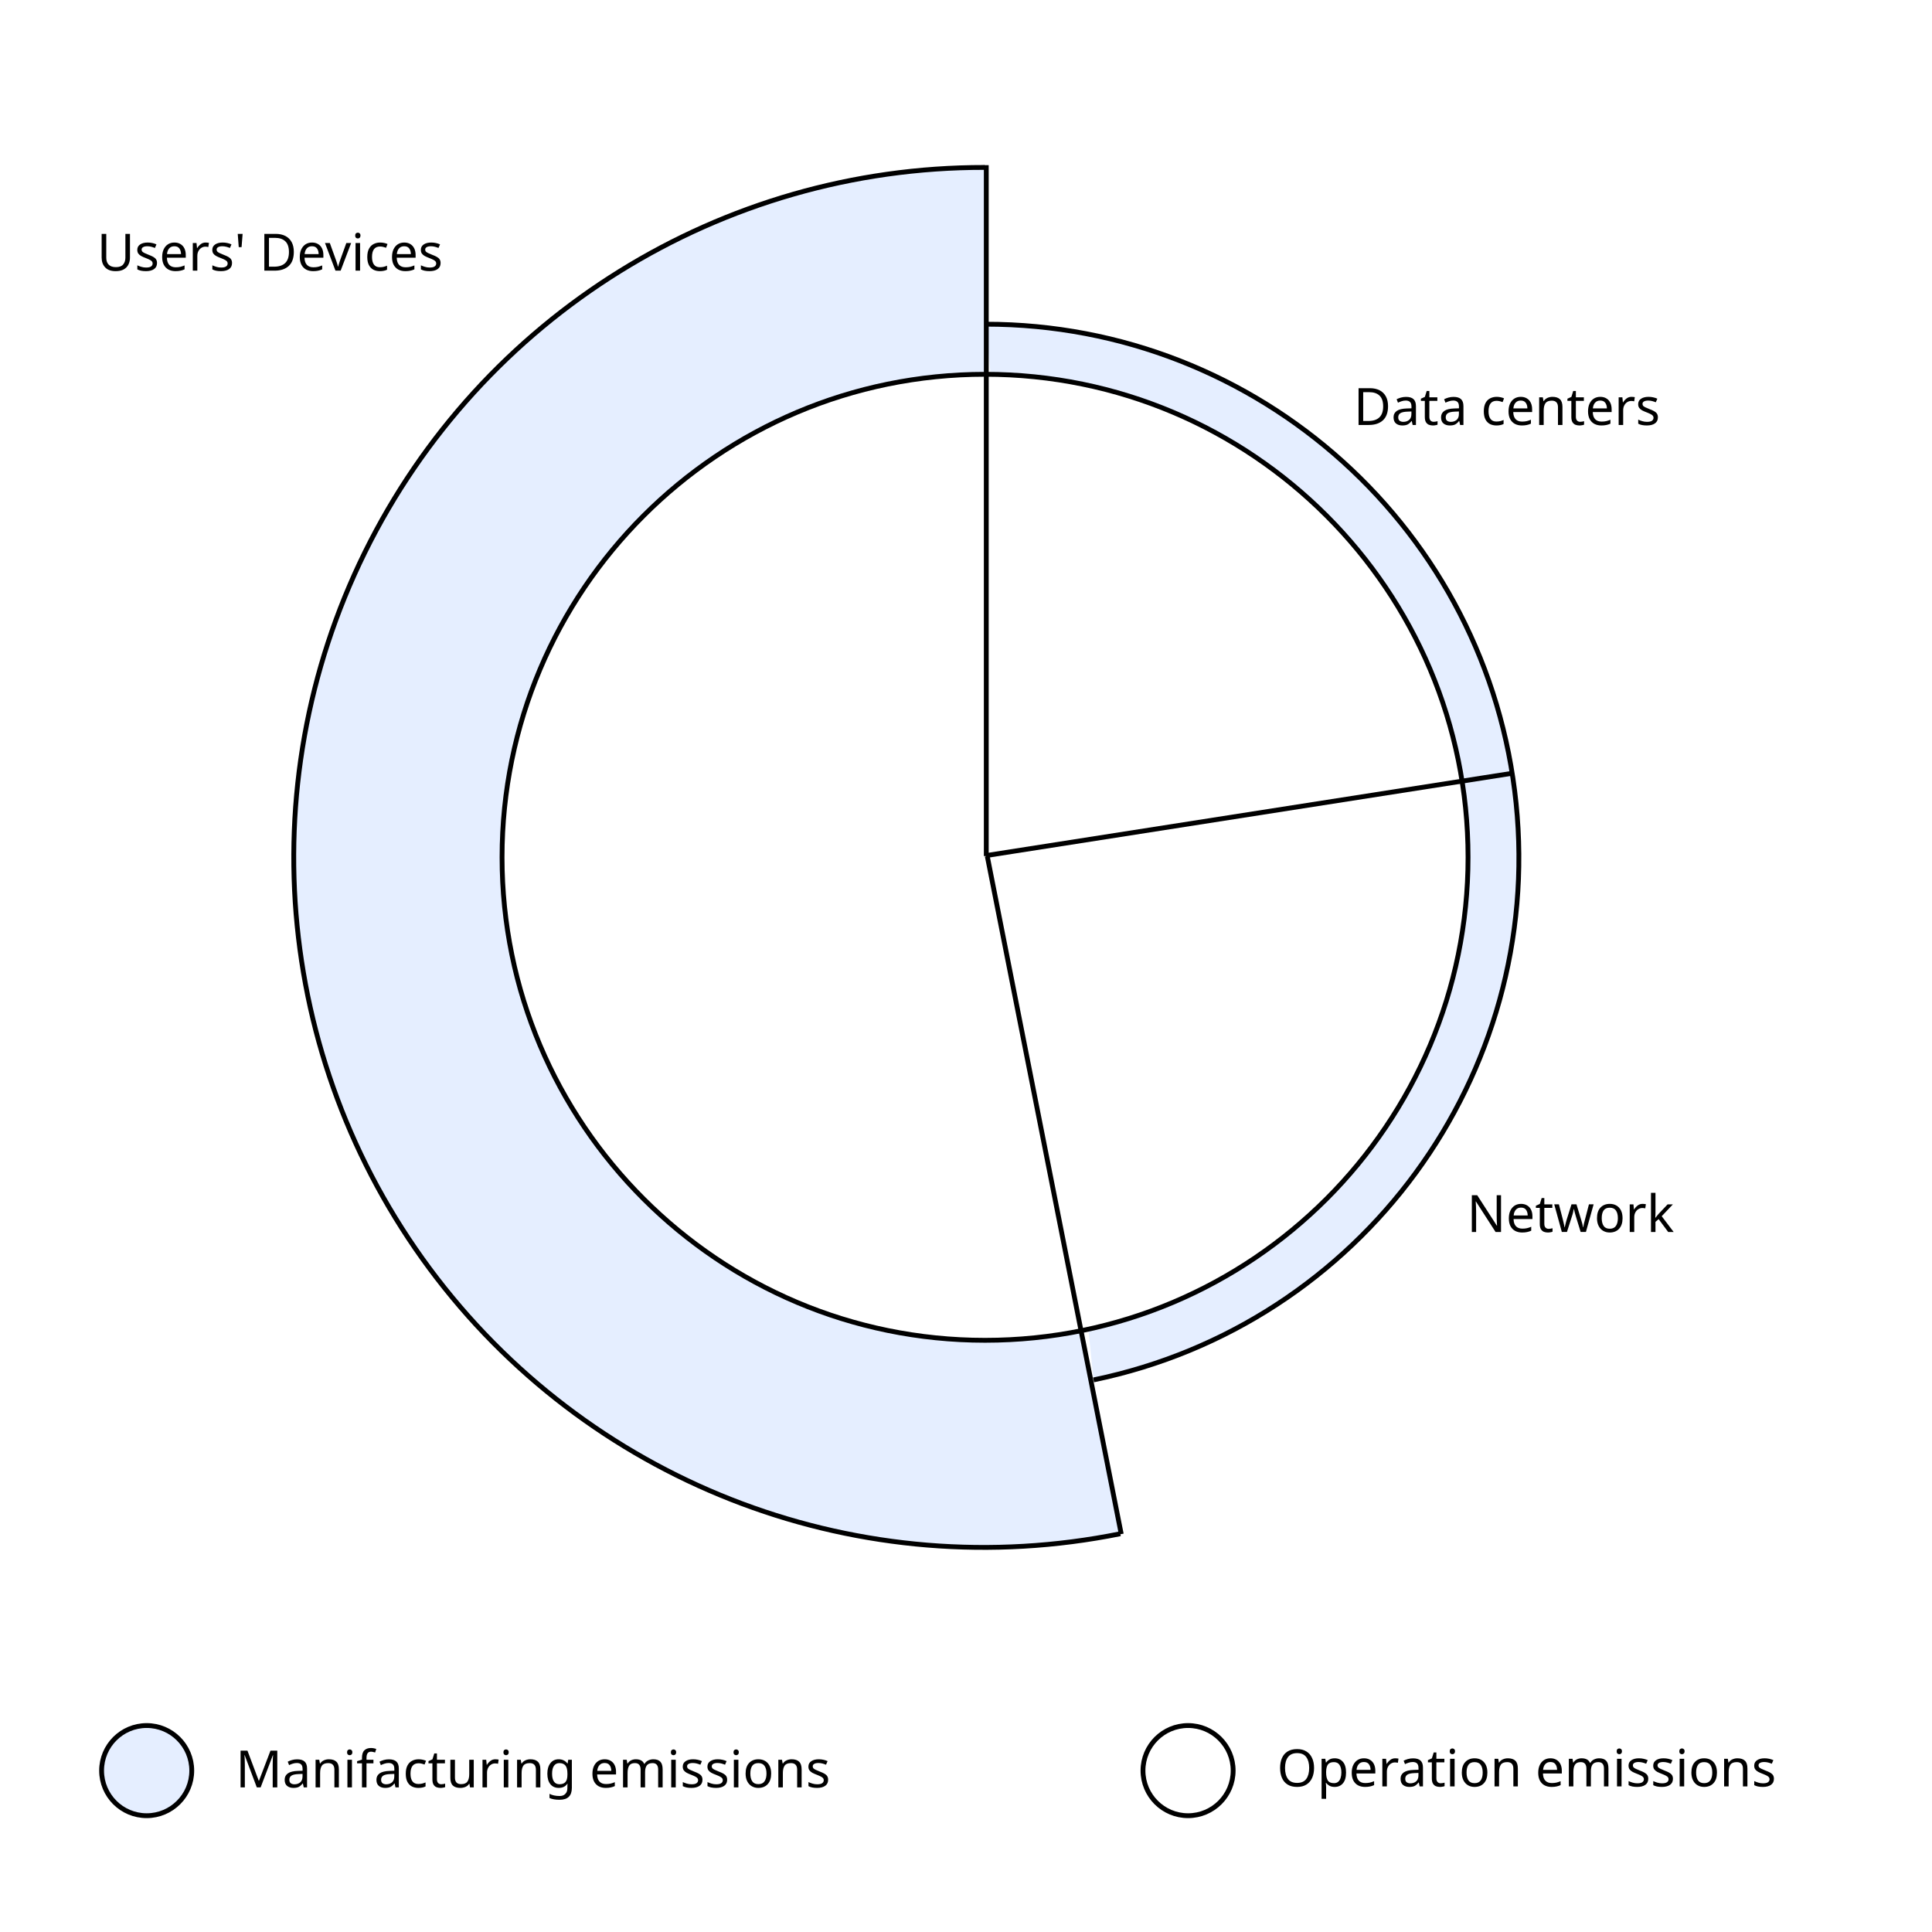
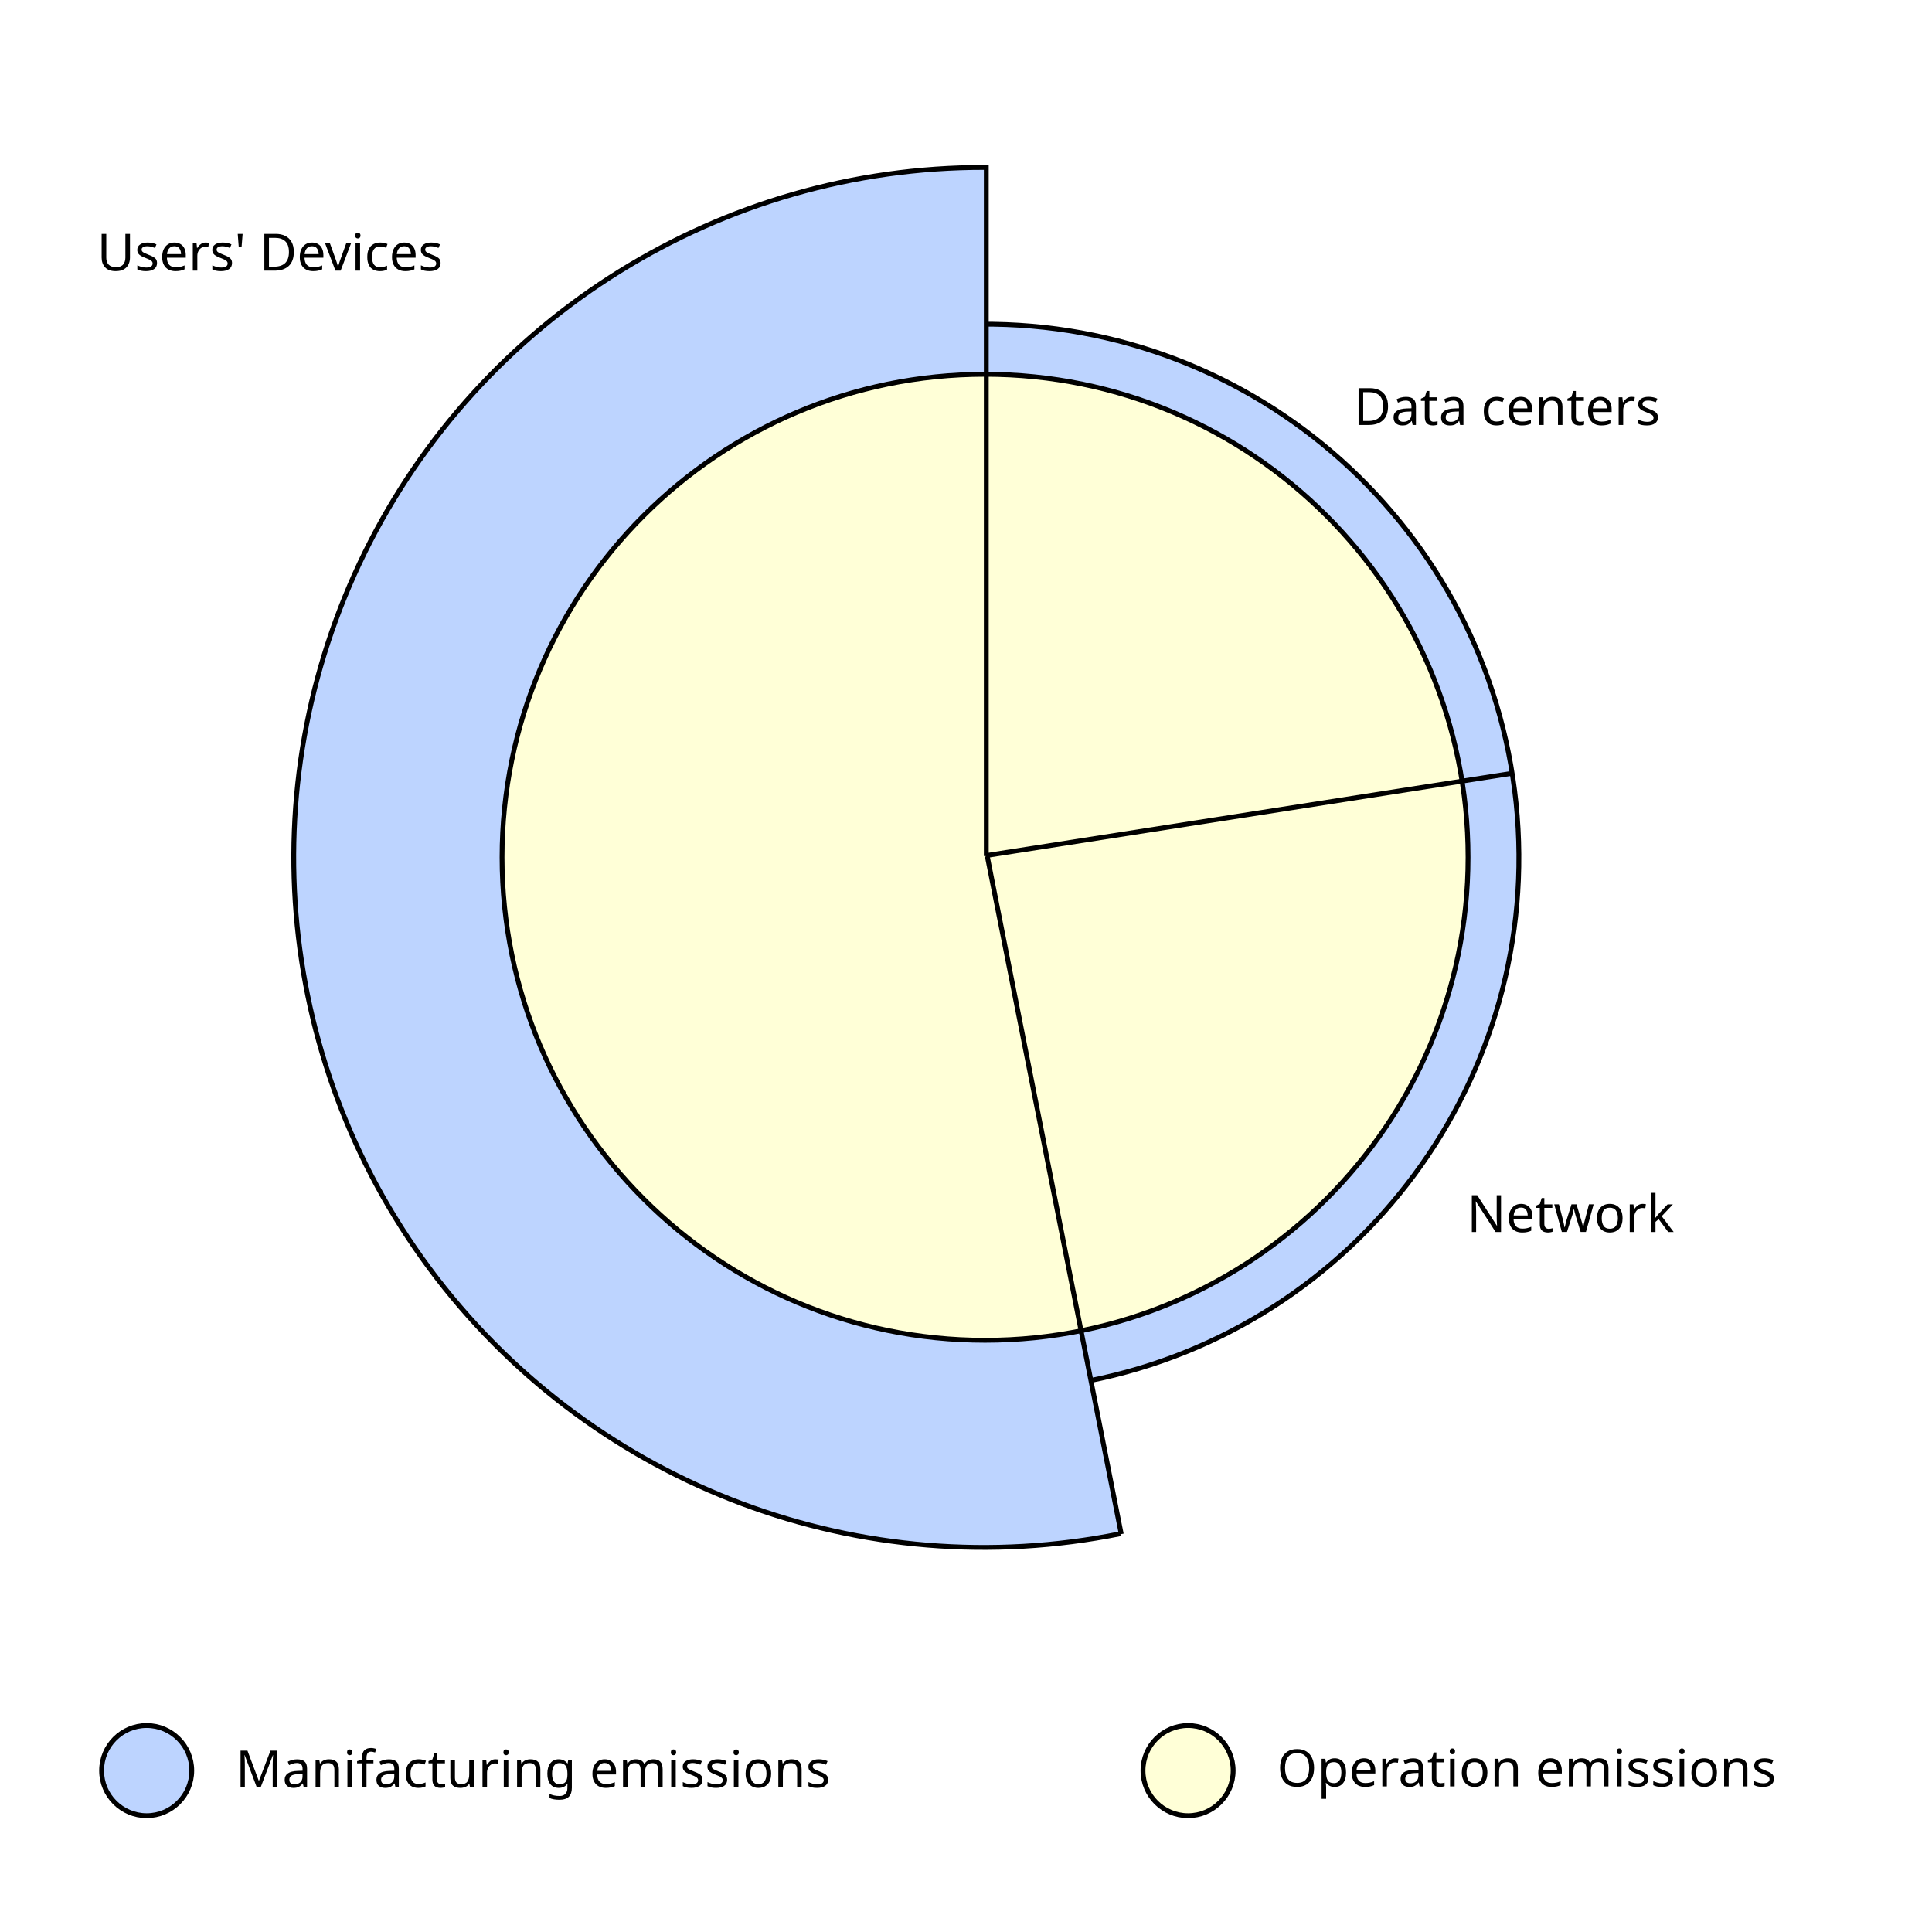
<svg xmlns="http://www.w3.org/2000/svg" xmlns:xlink="http://www.w3.org/1999/xlink" width="600" height="600" viewBox="0 0 600 600" version="1.1" id="svg1">
  <defs id="defs1">
    <pattern xlink:href="#pattern363" preserveAspectRatio="xMidYMid" id="pattern364" patternTransform="scale(2)" />
    <pattern patternUnits="userSpaceOnUse" width="5" height="1" patternTransform="translate(0,0) scale(2,2)" preserveAspectRatio="xMidYMid" id="pattern363" style="fill:#000000">
      <rect style="stroke:none" x="0" y="-0.5" width="1" height="2" id="rect362" />
    </pattern>
    <clipPath clipPathUnits="userSpaceOnUse" id="clipPath325">
      <path id="path325" style="stroke-width:0.1;stroke-linecap:square;paint-order:markers fill stroke;stop-color:#000000" d="m -880.828,-187.298 h 1640.84 v 73.282 h -1640.84 z" />
    </clipPath>
    <clipPath clipPathUnits="userSpaceOnUse" id="clipPath52">
      <path id="path52" style="stroke-width:0.1;stroke-linecap:square;paint-order:markers fill stroke;stop-color:#000000" d="m -880.828,-187.298 h 1640.84 v 73.282 h -1640.84 z" />
    </clipPath>
    <linearGradient id="linearGradient6">
      <stop style="stop-color:#c8ffff;stop-opacity:1;" offset="0" id="stop7" />
      <stop style="stop-color:#c8ffff;stop-opacity:0;" offset="1" id="stop8" />
    </linearGradient>
  </defs>
  <g id="layer1">
    <rect style="fill:#ffffff;fill-opacity:1;stroke:none;stroke-width:1.203" id="rect1" width="600" height="600" x="0" y="0" ry="4.5743814e-14" />
    <circle style="fill:url(#pattern364);fill-opacity:1;stroke:none;stroke-width:1.5;stroke-dasharray:none;stroke-opacity:1" id="path3-3-8" cx="306.051" cy="266.23" r="165.65" />
-     <path style="fill:#e5eeff;fill-opacity:1;stroke:#000000;stroke-width:1.5;stroke-dasharray:none;stroke-opacity:1" id="path3-3" d="M 306.052,100.679 A 165.65,165.65 0 0 1 470.836,249.459 165.65,165.65 0 0 1 339.616,428.542" />
-     <path style="fill:#e5eeff;fill-opacity:1;stroke:none;stroke-width:1.5;stroke-dasharray:none;stroke-opacity:1" id="path3-4-9-9-9" d="M 347.994,476.259 A 214.28,214.28 0 0 1 135.777,396.927 214.28,214.28 0 0 1 113.379,171.476 214.28,214.28 0 0 1 305.84,51.94 l -0.265,214.28 z" />
-     <circle style="fill:#ffffff;fill-opacity:1;stroke:none;stroke-width:1.5;stroke-dasharray:none" id="path10" cx="306.245" cy="265.971" r="150" />
+     <path style="fill:#bdd4ff;fill-opacity:1;stroke:#000000;stroke-width:1.5;stroke-dasharray:none;stroke-opacity:1" id="path3-3" d="M 304.486,100.686 A 165.65,165.65 0 0 1 470.831,249.414 165.65,165.65 0 0 1 338.17,428.834" />
+     <path style="fill:#bdd4ff;fill-opacity:1;stroke:none;stroke-width:1.5;stroke-dasharray:none;stroke-opacity:1" id="path3-4-9-9-9" d="M 347.994,476.259 A 214.28,214.28 0 0 1 135.777,396.927 214.28,214.28 0 0 1 113.379,171.476 214.28,214.28 0 0 1 305.84,51.94 l -0.265,214.28 z" />
+     <circle style="fill:#ffffd7;fill-opacity:1;stroke:none;stroke-width:1.5;stroke-dasharray:none" id="path10" cx="306.245" cy="265.971" r="150" />
    <circle style="fill:none;stroke:#000000;stroke-width:1.5;stroke-dasharray:none;stroke-opacity:1" id="path1" cx="305.917" cy="266.241" r="150" />
    <path style="fill:none;stroke:#000000;stroke-width:1.5;stroke-linecap:butt;stroke-linejoin:miter;stroke-dasharray:none;stroke-opacity:1" d="M 306.297,51.289 V 265.861" id="path2" />
    <path style="fill:none;stroke:#000000;stroke-width:1.5;stroke-linecap:butt;stroke-linejoin:miter;stroke-dasharray:none;stroke-opacity:1" d="M 306.115,265.722 469.516,240.166" id="path2-6-901" />
    <path style="fill:none;stroke:#000000;stroke-width:1.5;stroke-linecap:butt;stroke-linejoin:miter;stroke-dasharray:none;stroke-opacity:1" d="m 306.607,265.901 41.608,210.524" id="path2-6-9" />
    <path style="fill:none;stroke:#000000;stroke-width:1.5;stroke-dasharray:none;stroke-opacity:1" id="path3-4-9-9" d="M 347.926,476.317 A 214.28,214.28 0 0 1 135.708,396.984 214.28,214.28 0 0 1 113.311,171.533 214.28,214.28 0 0 1 305.772,51.998" />
    <text xml:space="preserve" style="font-size:16px;line-height:1.25;font-family:sans-serif;text-align:center;text-anchor:middle" x="94.243" y="84.058" id="text3">
      <tspan x="94.243" y="84.058" style="font-size:16px;text-align:center;text-anchor:middle" id="tspan1">Users' Devices</tspan>
    </text>
    <text xml:space="preserve" style="font-size:16px;line-height:1.25;font-family:sans-serif;text-align:center;text-anchor:middle" x="73.162" y="555.091" id="text3-2-2">
      <tspan x="73.162" y="555.091" style="font-size:16px;text-align:start;text-anchor:start" id="tspan1-3-1">Manifacturing emissions</tspan>
    </text>
    <text xml:space="preserve" style="font-size:18.667px;line-height:1.25;font-family:sans-serif" x="484.972" y="131.976" id="text3-5-56">
      <tspan x="484.972" y="131.976" id="tspan4-3-7" style="font-size:16px;text-align:center;text-anchor:middle">Data centers</tspan>
      <tspan x="484.972" y="155.31" style="font-size:18.667px;text-align:center;text-anchor:middle" id="tspan2-2" />
    </text>
    <text xml:space="preserve" style="font-size:16px;line-height:1.25;font-family:sans-serif" x="498.133" y="382.607" id="text3-5-5-82">
      <tspan x="498.133" y="382.607" style="font-size:16px;text-align:center;text-anchor:middle" id="tspan3-8">Network</tspan>
    </text>
-     <circle style="fill:#e5eeff;fill-opacity:1;stroke:#000000;stroke-width:1.5;stroke-dasharray:none;stroke-opacity:1" id="path3" cx="45.551" cy="549.882" r="14" />
+     <circle style="fill:#bdd4ff;fill-opacity:1;stroke:#000000;stroke-width:1.5;stroke-dasharray:none;stroke-opacity:1" id="path3" cx="45.551" cy="549.882" r="14" />
    <text xml:space="preserve" style="font-size:16px;line-height:1.25;font-family:sans-serif;text-align:center;text-anchor:middle" x="396.577" y="554.786" id="text3-2-2-2">
      <tspan x="396.577" y="554.786" style="font-size:16px;text-align:start;text-anchor:start" id="tspan1-3-1-1">Operation emissions</tspan>
    </text>
-     <circle style="fill:#ffffff;fill-opacity:1;stroke:#000000;stroke-width:1.5;stroke-dasharray:none;stroke-opacity:1" id="path3-8" cx="368.966" cy="549.882" r="14" />
+     <circle style="fill:#ffffd7;fill-opacity:1;stroke:#000000;stroke-width:1.5;stroke-dasharray:none;stroke-opacity:1" id="path3-8" cx="368.966" cy="549.882" r="14" />
  </g>
</svg>
